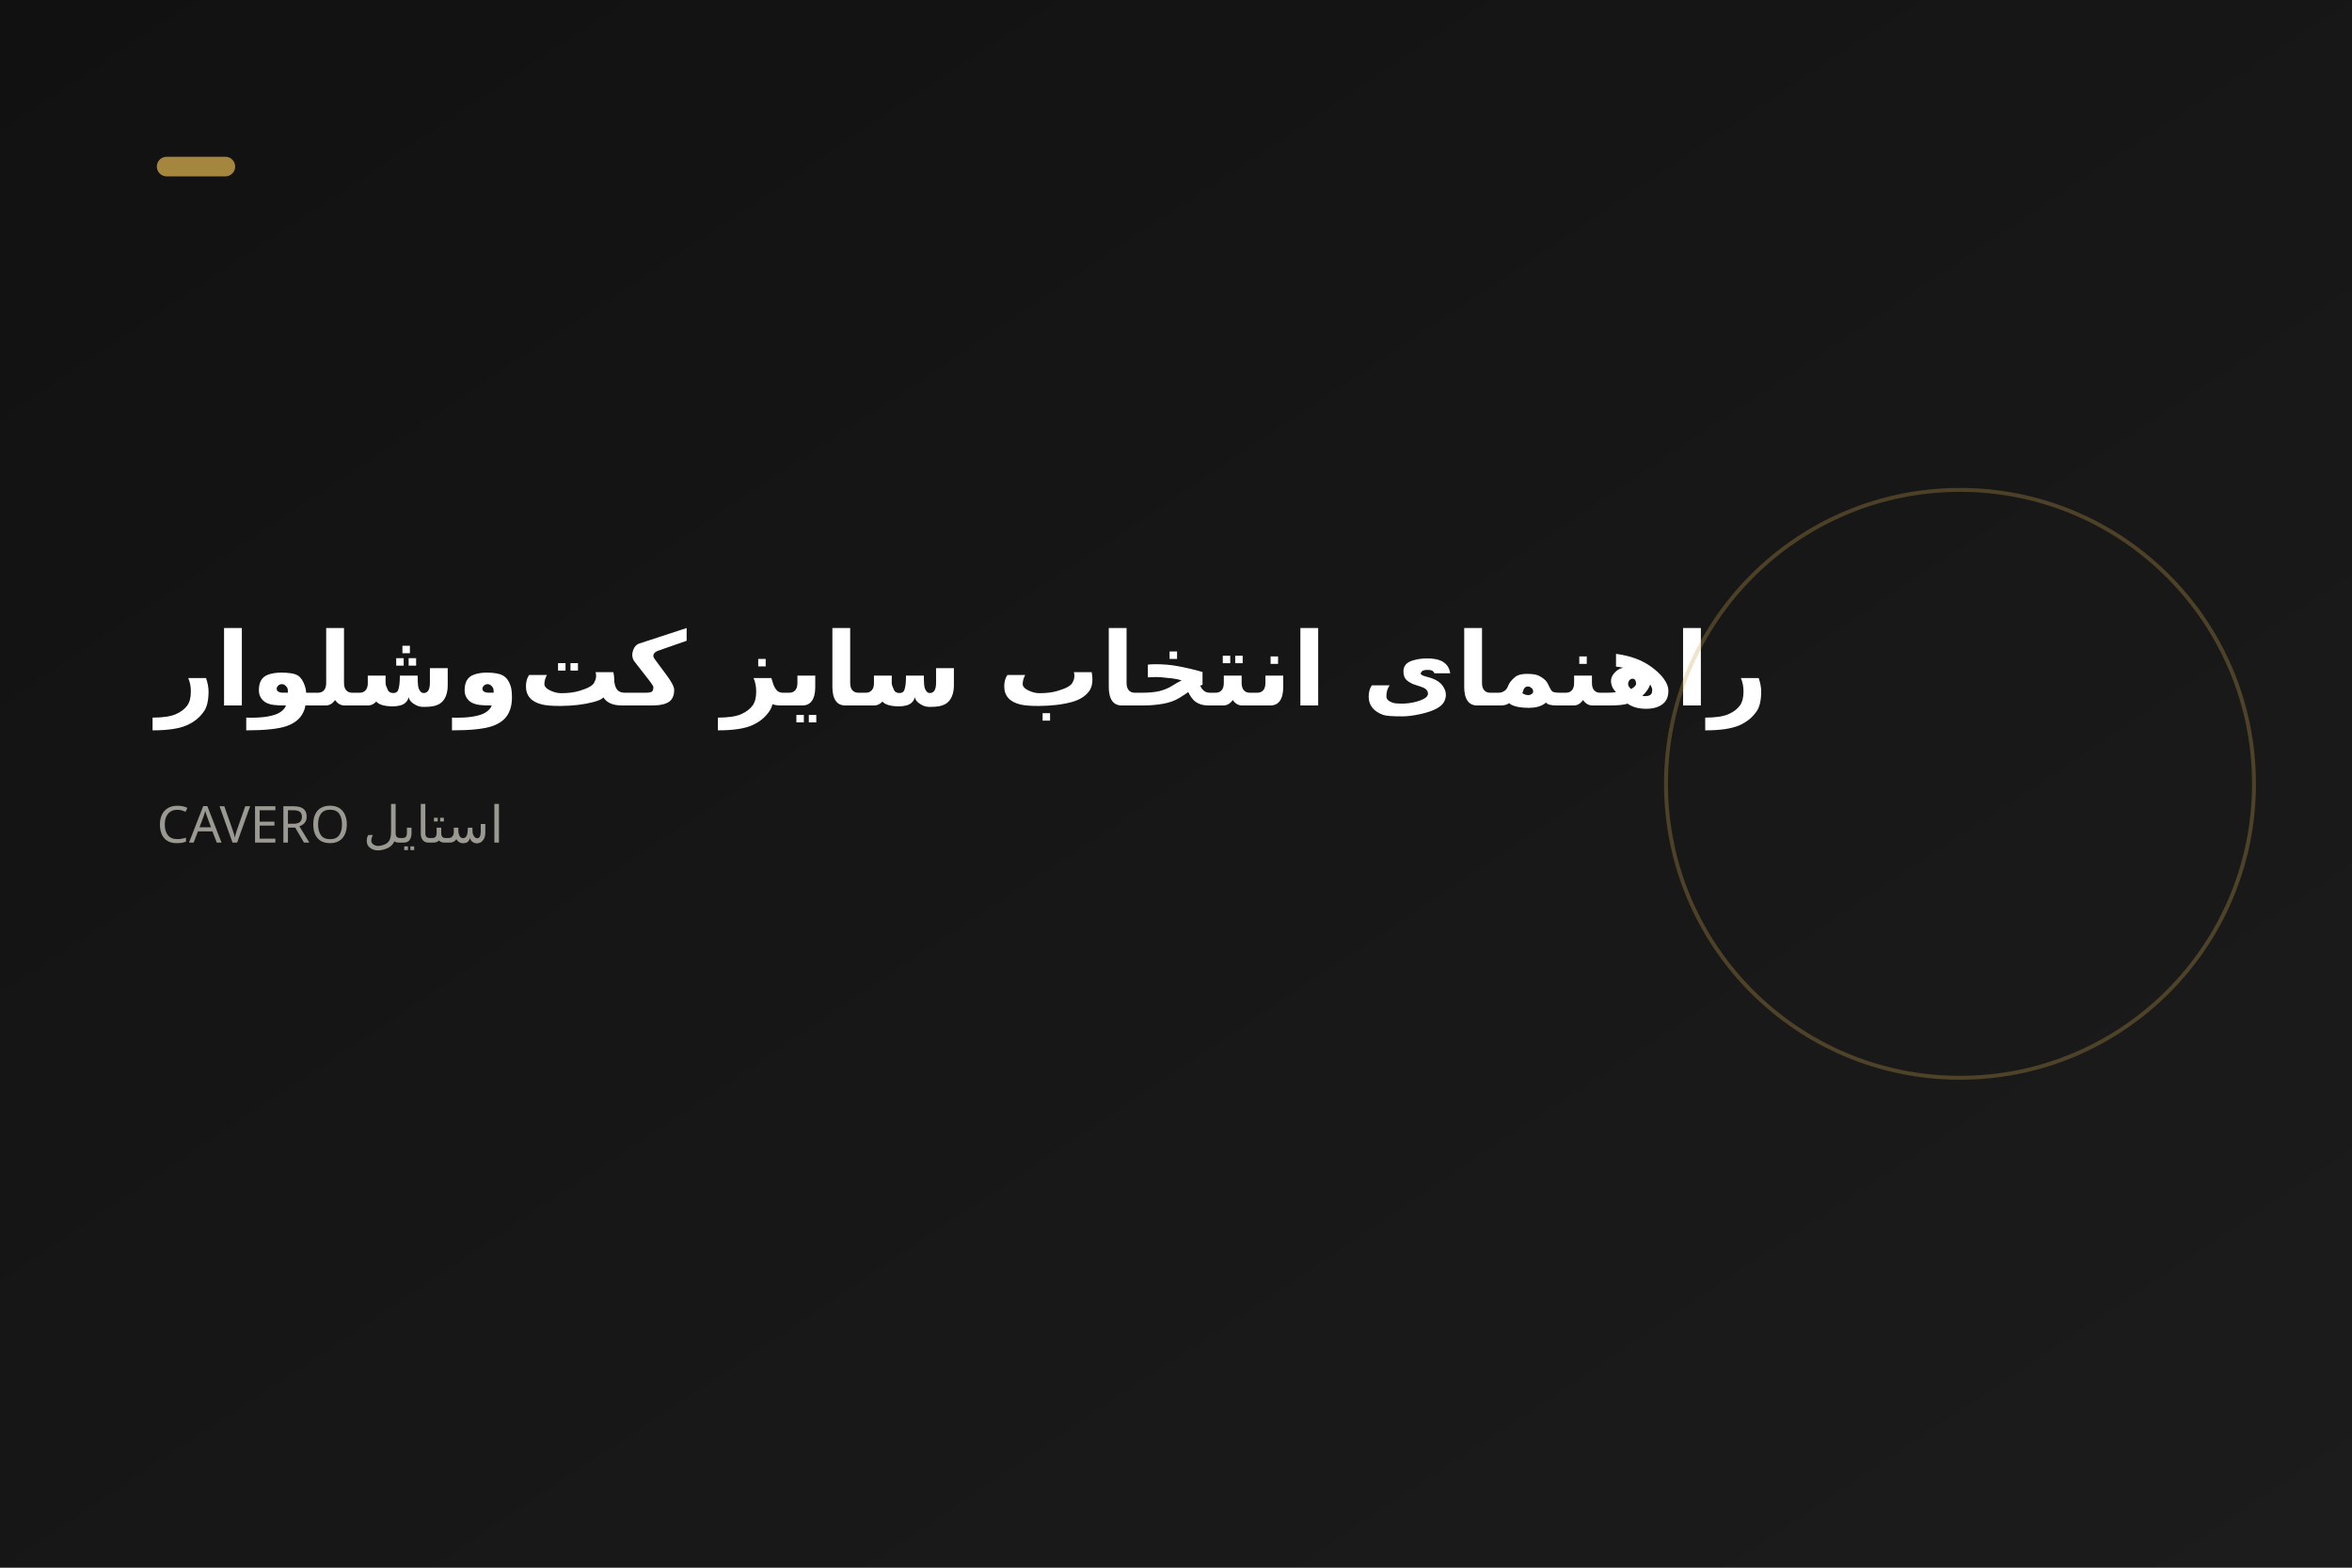
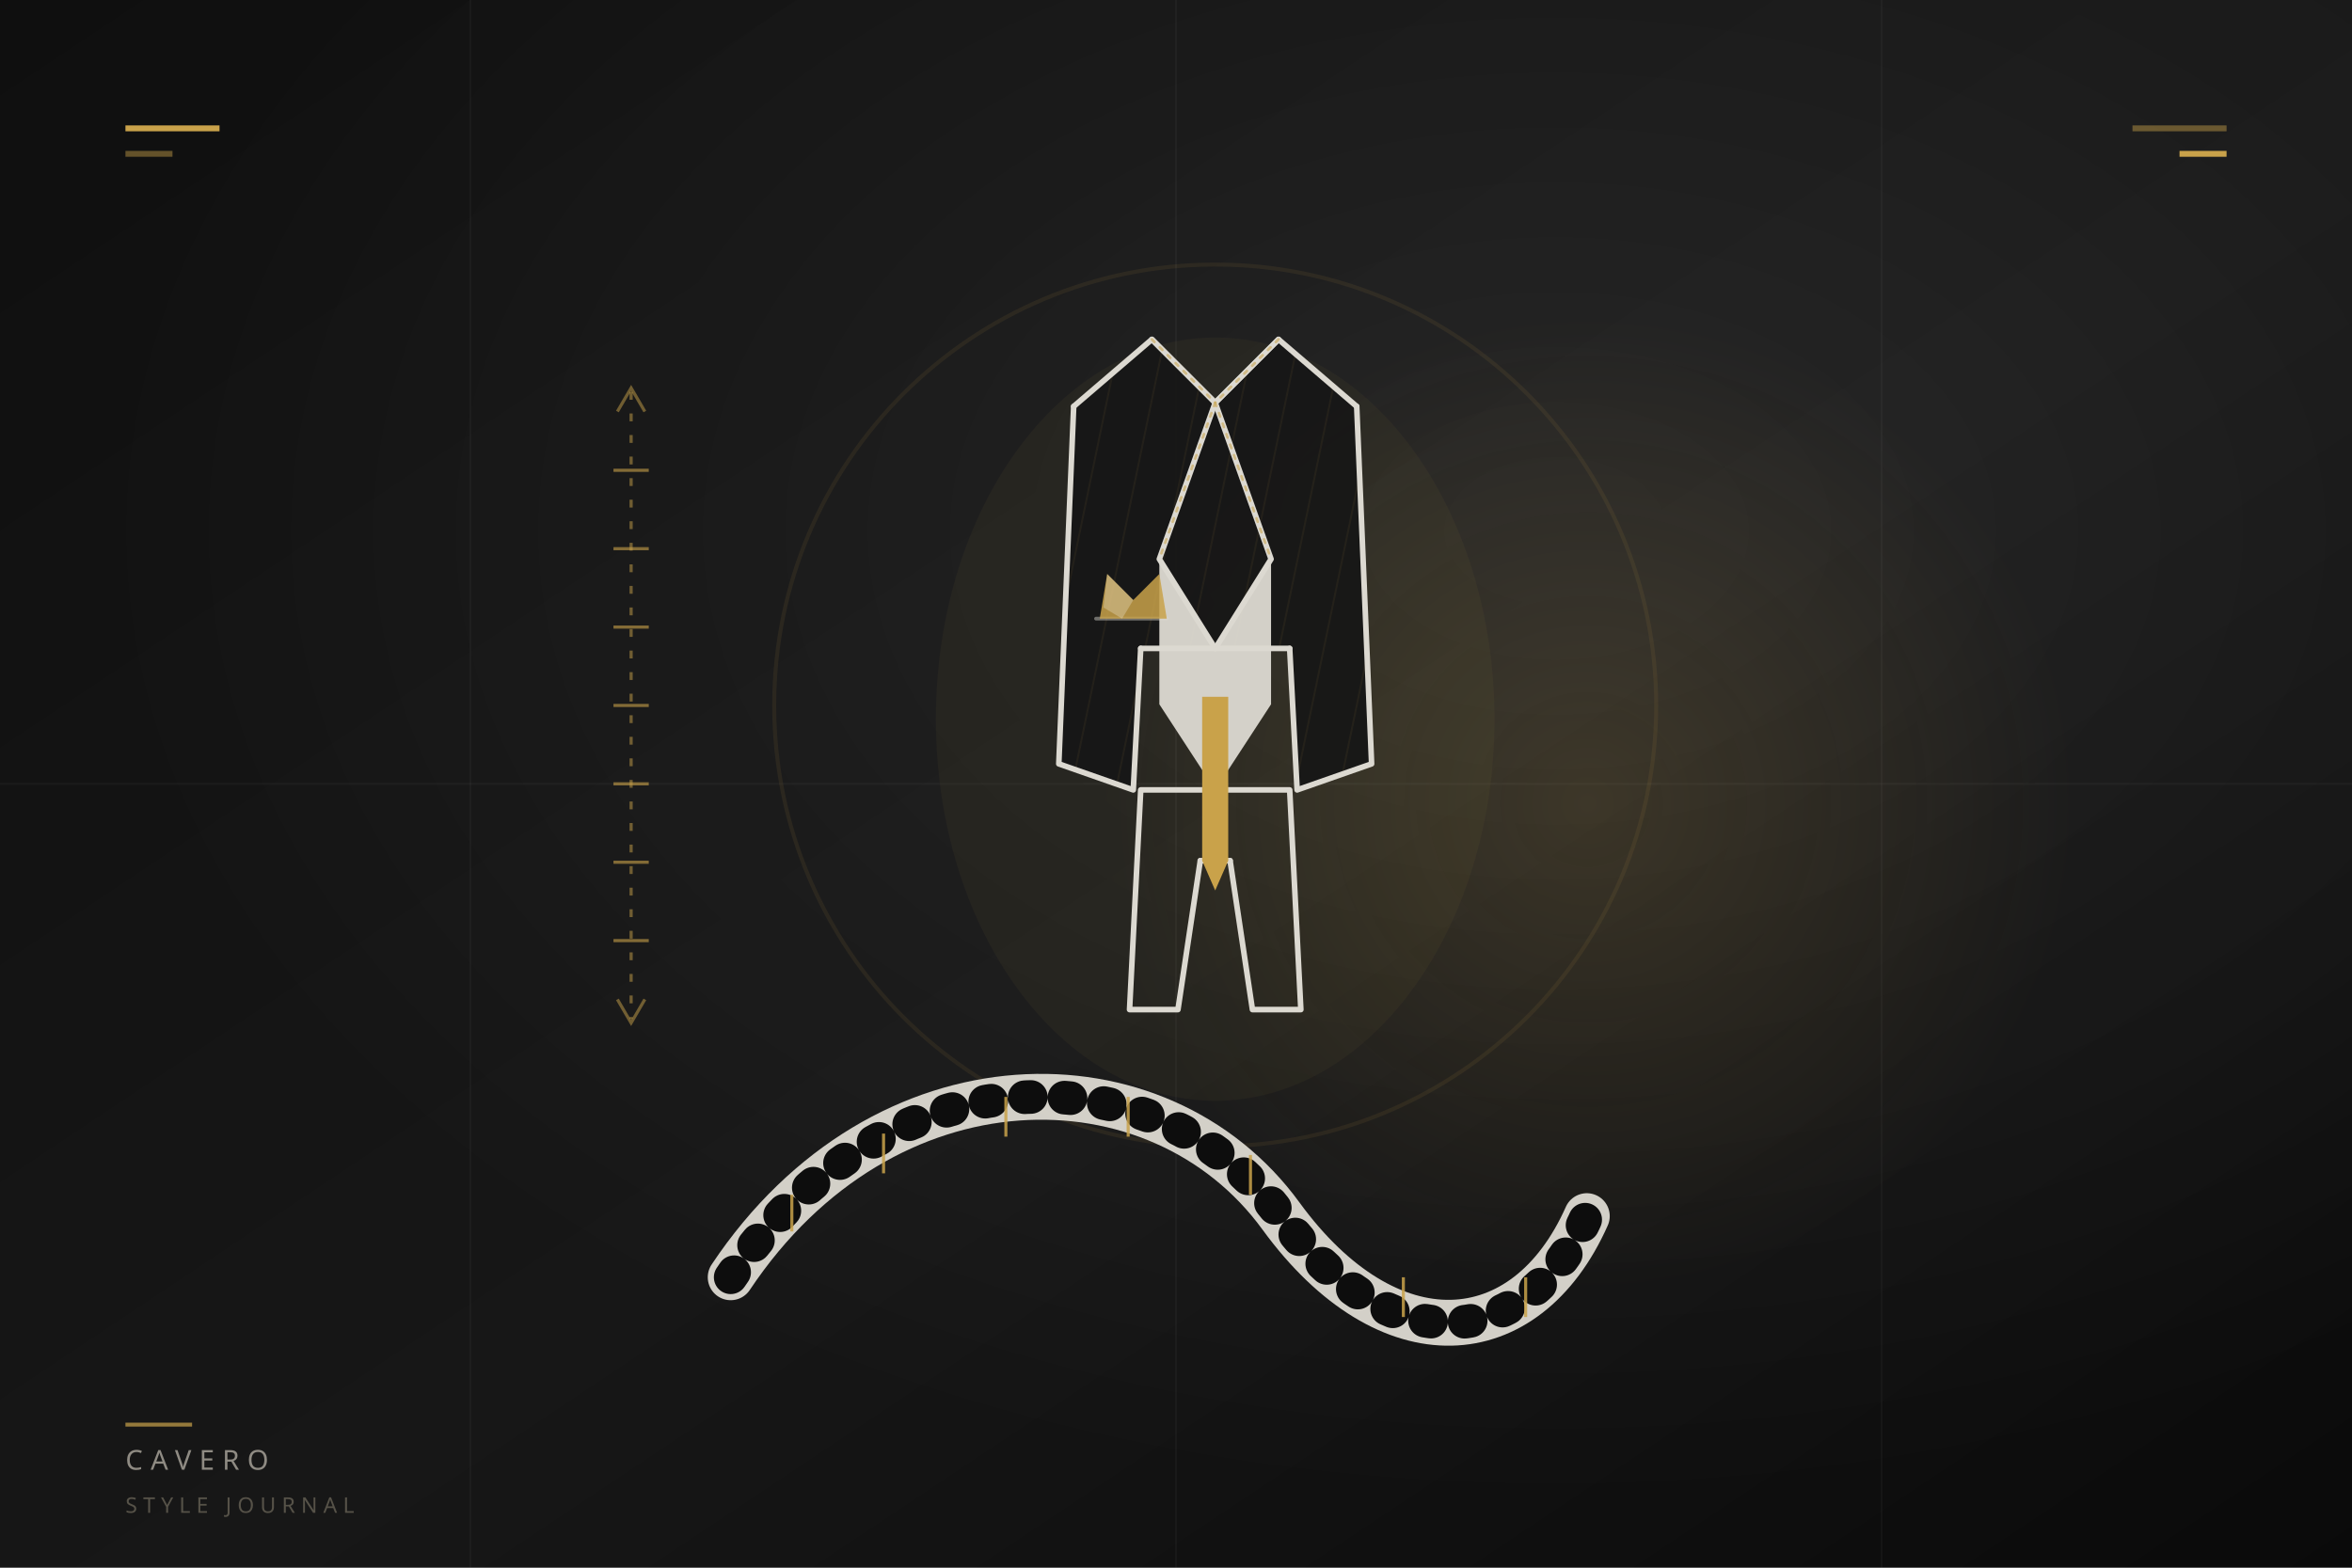
- <svg xmlns="http://www.w3.org/2000/svg" width="1200" height="800" viewBox="0 0 1200 800">
+ <svg xmlns="http://www.w3.org/2000/svg" width="1200" height="800" viewBox="0 0 1200 800" role="img">
  <defs>
-     <linearGradient id="bgA" x1="0" y1="0" x2="1" y2="1">
-       <stop offset="0" stop-color="#111111" />
-       <stop offset="1" stop-color="#1c1c1c" />
+     <linearGradient id="abg" x1="0" y1="0" x2="1" y2="1">
+       <stop offset="0" stop-color="#0f0f0f" />
+       <stop offset="0.55" stop-color="#171717" />
+       <stop offset="1" stop-color="#0a0a0a" />
    </linearGradient>
+     <radialGradient id="agl" cx="0.66" cy="0.34" r="0.62">
+       <stop offset="0" stop-color="#ffffff" stop-opacity="0.07" />
+       <stop offset="1" stop-color="#ffffff" stop-opacity="0" />
+     </radialGradient>
+     <radialGradient id="aac" cx="0.5" cy="0.5" r="0.5">
+       <stop offset="0" stop-color="#c9a24a" stop-opacity="0.16" />
+       <stop offset="1" stop-color="#c9a24a" stop-opacity="0" />
+     </radialGradient>
  </defs>
-   <rect width="1200" height="800" fill="url(#bgA)" />
-   <rect x="80" y="80" width="40" height="10" rx="5" fill="#c9a24a" opacity="0.8" />
-   <text x="80" y="360" fill="#fff" font-family="Vazirmatn, sans-serif" font-size="52" font-weight="bold">راهنمای انتخاب سایز کت‌وشلوار</text>
-   <text x="80" y="430" fill="#9a9a92" font-family="Vazirmatn, sans-serif" font-size="26">CAVERO استایل</text>
-   <circle cx="1000" cy="400" r="150" fill="none" stroke="#c9a24a" stroke-opacity="0.3" stroke-width="2" />
+   <rect width="1200" height="800" fill="url(#abg)" />
+   <rect width="1200" height="800" fill="url(#agl)" />
+   <g stroke="#ffffff" stroke-opacity="0.035" stroke-width="1">
+     <line x1="240" y1="0" x2="240" y2="800" />
+     <line x1="600" y1="0" x2="600" y2="800" />
+     <line x1="960" y1="0" x2="960" y2="800" />
+     <line x1="0" y1="400" x2="1200" y2="400" />
+   </g>
+   <circle cx="810" cy="410" r="250" fill="url(#aac)" />
+   <g transform="translate(64,64)">
+     <rect width="48" height="3" fill="#c9a24a" />
+     <rect y="13" width="24" height="3" fill="#c9a24a" opacity="0.45" />
+   </g>
+   <g transform="translate(1088,64)">
+     <rect width="48" height="3" fill="#c9a24a" opacity="0.45" />
+     <rect x="24" y="13" width="24" height="3" fill="#c9a24a" />
+   </g>
+   <g transform="translate(64,726)" font-family="Vazirmatn, sans-serif">
+     <rect width="34" height="2" fill="#c9a24a" opacity="0.7" />
+     <text y="24" fill="#8f8b83" font-size="14" letter-spacing="4">CAVERO</text>
+     <text y="46" fill="#565248" font-size="11" letter-spacing="3">STYLE JOURNAL</text>
+   </g>
+   <circle cx="620" cy="360" r="225" fill="none" stroke="#c9a24a" stroke-opacity="0.09" stroke-width="2" />
+   <g transform="translate(620,348) scale(0.95)">
+     <ellipse cx="0" cy="20" rx="150" ry="205" fill="#c9a24a" opacity="0.05" />
+     <path d="M-76 -148 L-34 -184 L0 -150 L34 -184 L76 -148 L84 44 L44 58 L40 -18 L-40 -18 L-44 58 L-84 44 Z" fill="#161616" opacity="0.94" />
+     <clipPath id="suit620-348-95">
+       <path d="M-76 -148 L-34 -184 L0 -150 L34 -184 L76 -148 L84 44 L44 58 L40 -18 L-40 -18 L-44 58 L-84 44 Z" />
+     </clipPath>
+     <g clip-path="url(#suit620-348-95)" stroke="#c9a24a" stroke-opacity="0.07" stroke-width="1">
+       <line x1="-120" y1="-200" x2="-180" y2="90" />
+       <line x1="-96" y1="-200" x2="-156" y2="90" />
+       <line x1="-72" y1="-200" x2="-132" y2="90" />
+       <line x1="-48" y1="-200" x2="-108" y2="90" />
+       <line x1="-24" y1="-200" x2="-84" y2="90" />
+       <line x1="0" y1="-200" x2="-60" y2="90" />
+       <line x1="24" y1="-200" x2="-36" y2="90" />
+       <line x1="48" y1="-200" x2="-12" y2="90" />
+       <line x1="72" y1="-200" x2="12" y2="90" />
+       <line x1="96" y1="-200" x2="36" y2="90" />
+       <line x1="120" y1="-200" x2="60" y2="90" />
+     </g>
+     <g fill="none" stroke="#dcd9d1" stroke-width="3" stroke-linejoin="round" stroke-linecap="round">
+       <path d="M-76 -148 L-34 -184 L0 -150 L34 -184 L76 -148" />
+       <path d="M-76 -148 L-84 44 L-44 58 L-40 -18" />
+       <path d="M76 -148 L84 44 L44 58 L40 -18" />
+       <path d="M-40 -18 L40 -18" />
+       <path d="M-34 -184 L0 -150 L-30 -66 L0 -18" />
+       <path d="M34 -184 L0 -150 L30 -66 L0 -18" />
+       <path d="M-40 58 L40 58 L46 176 L20 176 L8 96 L-8 96 L-20 176 L-46 176 Z" />
+       <path d="M-8 96 L8 96" />
+     </g>
+     <g fill="none" stroke="#c9a24a" stroke-width="1.4" stroke-dasharray="2 4" stroke-opacity="0.55" stroke-linecap="round">
+       <path d="M-34 -184 L0 -150 L-30 -66" />
+       <path d="M34 -184 L0 -150 L30 -66" />
+     </g>
+     <path d="M-30 -66 L0 -18 L30 -66 L30 12 L0 58 L-30 12 Z" fill="#dcd9d1" opacity="0.95" />
+     <path d="M-7 8 L7 8 L7 96 L0 112 L-7 96 Z" fill="#c9a24a" />
+     <path d="M-64 -34 L-26 -34" fill="none" stroke="#dcd9d1" stroke-width="2" stroke-opacity="0.45" stroke-linecap="round" />
+     <path d="M-62 -34 L-58 -58 L-44 -44 L-30 -58 L-26 -34 Z" fill="#c9a24a" opacity="0.85" />
+     <path d="M-58 -58 L-44 -44 L-50 -34 L-60 -40 Z" fill="#ffffff" opacity="0.25" />
+   </g>
+   <g transform="translate(560,605) scale(0.78)">
+     <path d="M-240 60 C -140 -90, 40 -90, 120 20 C 190 116, 280 110, 320 20" fill="none" stroke="#dcd9d1" stroke-width="30" stroke-linecap="round" opacity="0.95" />
+     <path d="M-240 60 C -140 -90, 40 -90, 120 20 C 190 116, 280 110, 320 20" fill="none" stroke="#0d0d0d" stroke-width="22" stroke-dasharray="4 22" stroke-linecap="round" />
+     <g stroke="#c9a24a" stroke-width="2" opacity="0.85" transform="translate(0,0)">
+       <line x1="-200" y1="6" x2="-200" y2="30" />
+       <line x1="-140" y1="-34" x2="-140" y2="-8" />
+       <line x1="-60" y1="-58" x2="-60" y2="-32" />
+       <line x1="20" y1="-58" x2="20" y2="-32" />
+       <line x1="100" y1="-20" x2="100" y2="6" />
+       <line x1="200" y1="60" x2="200" y2="86" />
+       <line x1="280" y1="60" x2="280" y2="86" />
+     </g>
+   </g>
+   <g transform="translate(322,360)" fill="none" stroke="#c9a24a" stroke-opacity="0.5" stroke-width="1.6">
+     <line x1="0" y1="-160" x2="0" y2="160" stroke-dasharray="4 7" />
+     <path d="M-7 -150 L0 -162 L7 -150" />
+     <path d="M-7 150 L0 162 L7 150" />
+     <line x1="-9" y1="-120" x2="9" y2="-120" stroke-opacity="0.6" />
+     <line x1="-9" y1="-80" x2="9" y2="-80" stroke-opacity="0.6" />
+     <line x1="-9" y1="-40" x2="9" y2="-40" stroke-opacity="0.6" />
+     <line x1="-9" y1="0" x2="9" y2="0" stroke-opacity="0.6" />
+     <line x1="-9" y1="40" x2="9" y2="40" stroke-opacity="0.6" />
+     <line x1="-9" y1="80" x2="9" y2="80" stroke-opacity="0.6" />
+     <line x1="-9" y1="120" x2="9" y2="120" stroke-opacity="0.6" />
+   </g>
</svg>
